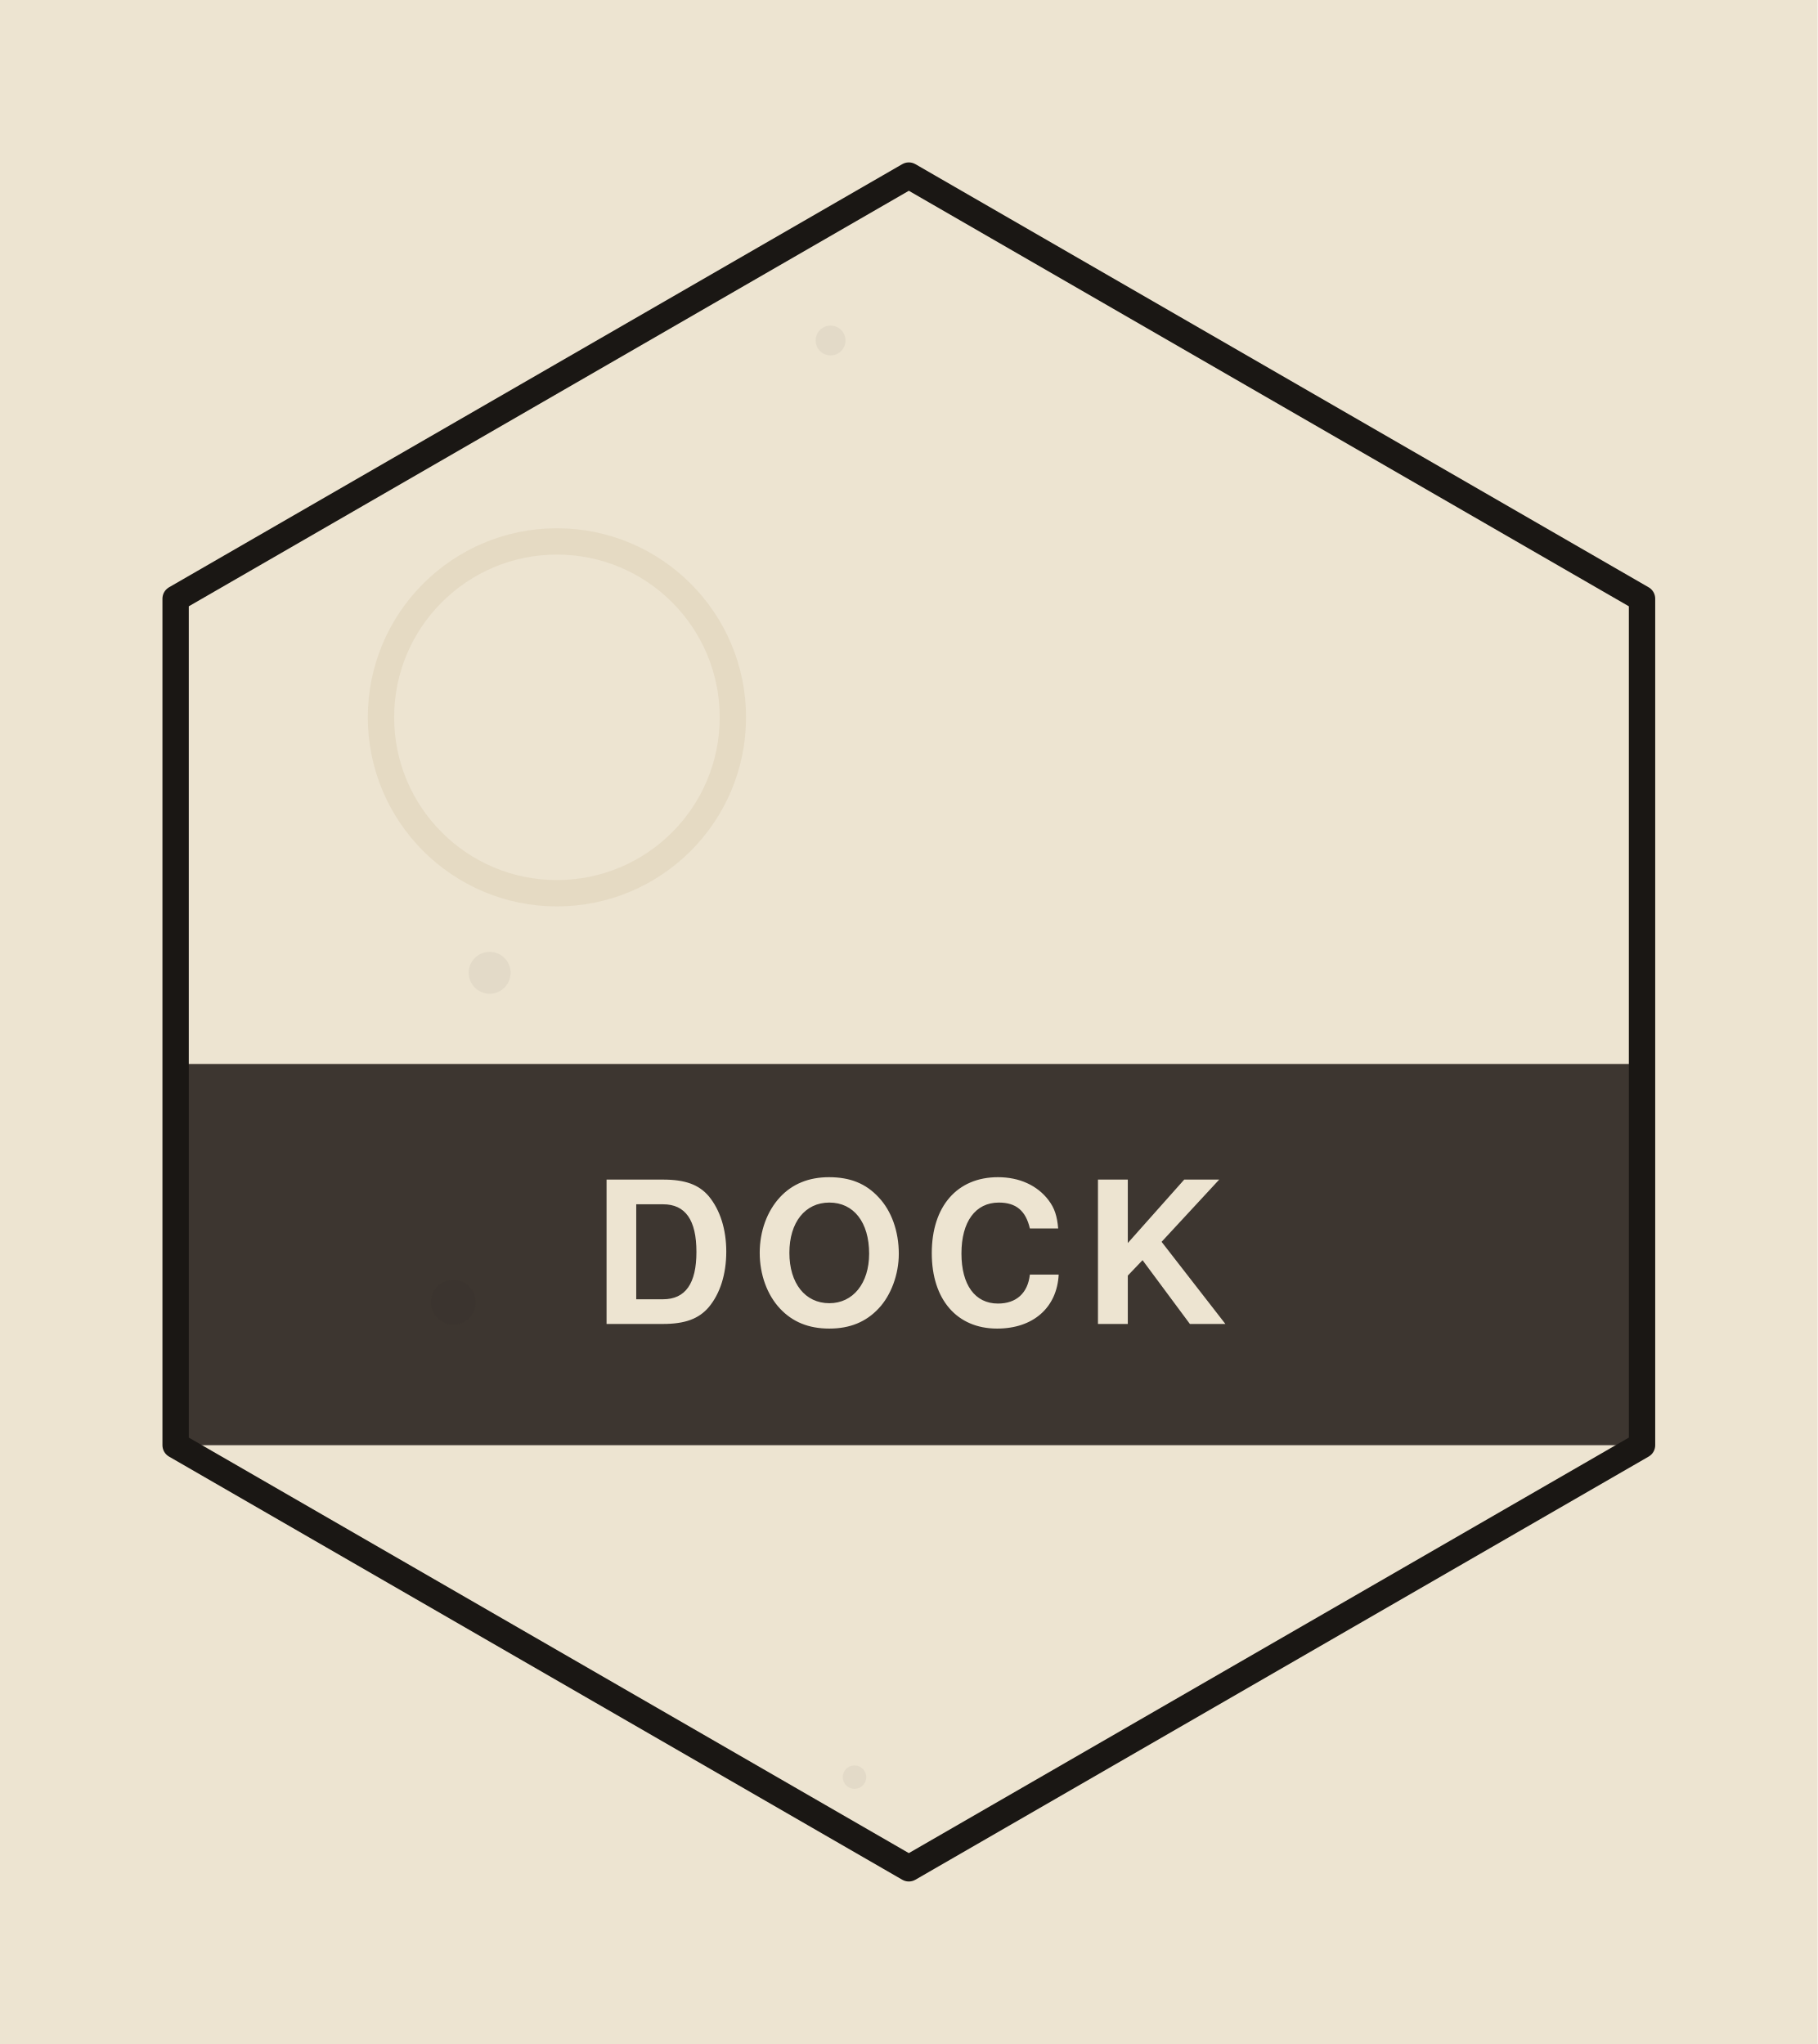
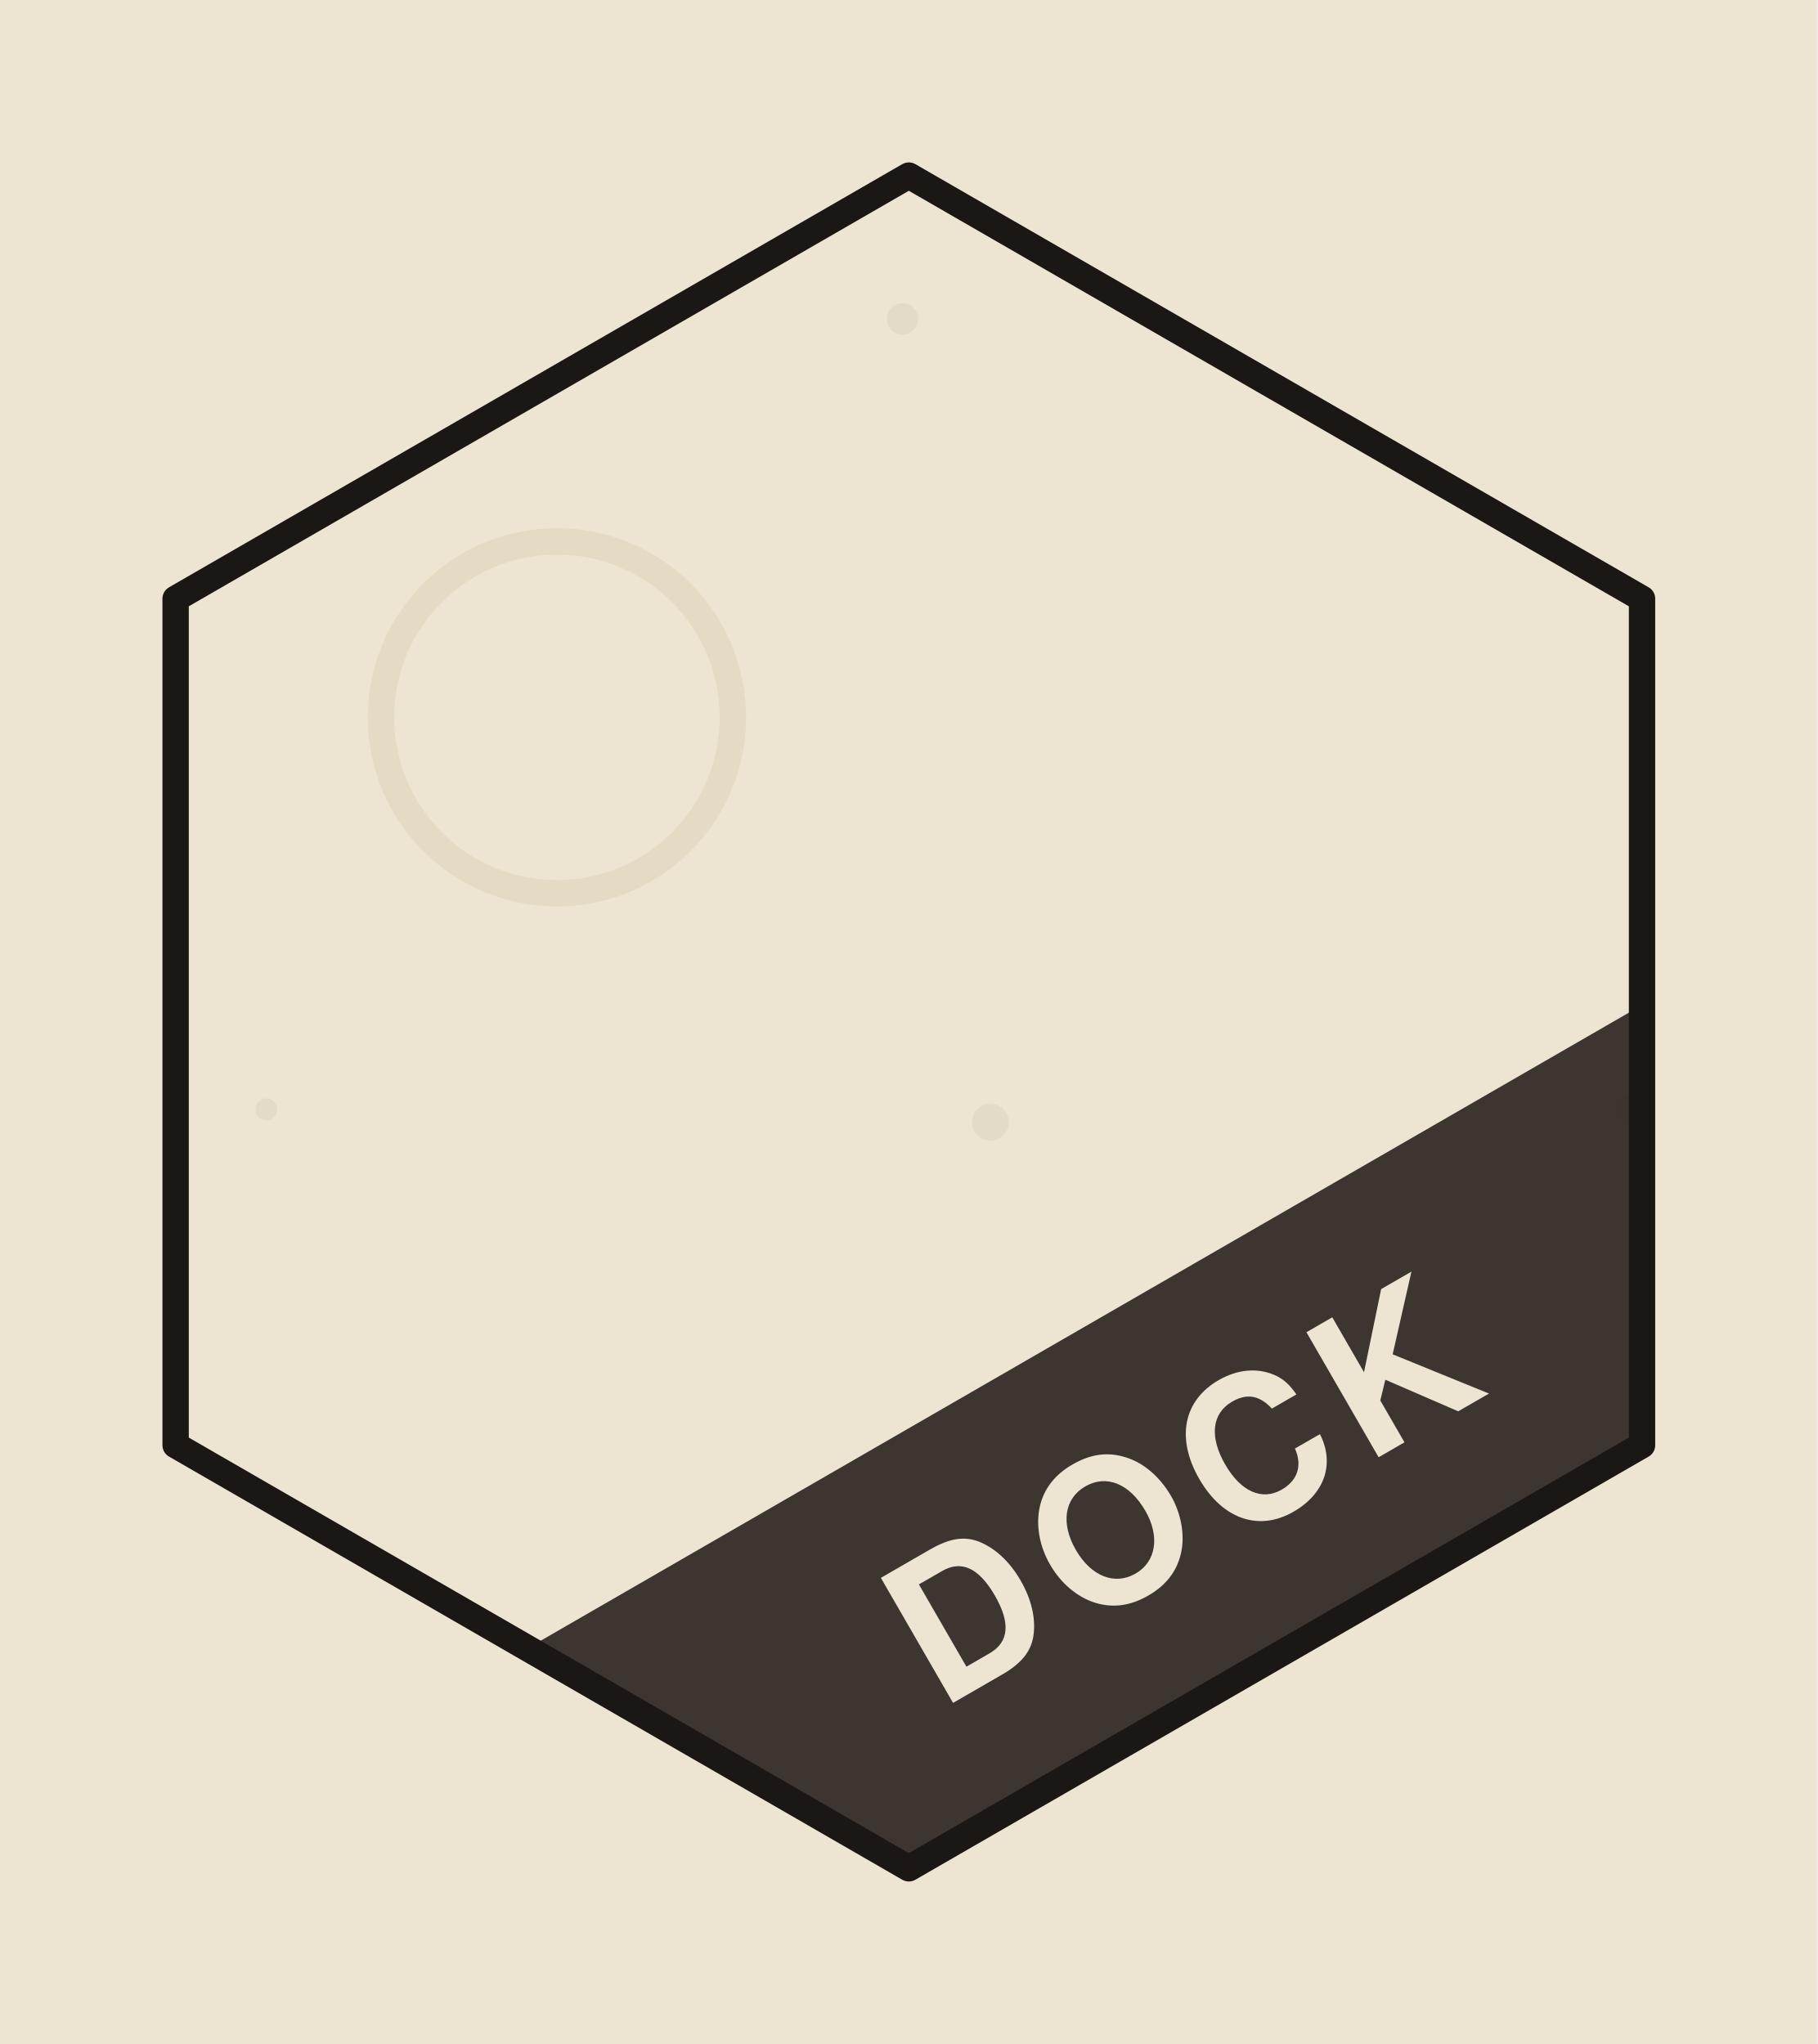
<svg xmlns="http://www.w3.org/2000/svg" viewBox="0 0 165.6 186.27" width="165.6" height="186.27" font-family="Georgia, 'Iowan Old Style', 'Times New Roman', serif">
  <defs>
-     <clipPath id="cut-dock">
+     <clipPath id="cut-tile-dock">
      <path d="M 0,-77.13 L 66.8,-38.57 L 66.8,38.57 L 0,77.13 L -66.8,38.57 L -66.8,-38.57 Z" transform="translate(82.8 93.13)" />
    </clipPath>
  </defs>
  <g id="wash">
    <rect x="0" y="0" width="165.6" height="186.27" fill="#EDE4D1" />
-     <g clip-path="url(#cut-dock)">
+     <g clip-path="url(#cut-tile-dock)">
    
  </g>
  </g>
  <g id="ink" fill="#1A1714">
-     <g clip-path="url(#cut-dock)">
-       <rect x="14" y="96.96" width="137.6" height="34.74" fill="#3D3630" />
-       <text x="82.8" y="120.65" font-size="18.04" text-anchor="middle" font-family="Helvetica, Arial, sans-serif" font-weight="bold" letter-spacing="1.6" fill="#EDE4D1">DOCK</text>
+     <g clip-path="url(#cut-tile-dock)">
+       <path d="M 82.8,170.27 L 149.6,131.7 L 149.6,91.59 L 48.06,150.21 Z" fill="#3D3630" />
+       <g transform="rotate(-30 107.52 135.94)">
+         <text x="107.52" y="142.26" font-size="18.04" text-anchor="middle" font-family="Helvetica, Arial, sans-serif" font-weight="bold" letter-spacing="1.6" fill="#EDE4D1">DOCK</text>
+       </g>
    </g>
    <path d="M 0,-77.13 L 66.8,-38.57 L 66.8,38.57 L 0,77.13 L -66.8,38.57 L -66.8,-38.57 Z" transform="translate(82.8 93.13)" fill="none" stroke="#1A1714" stroke-width="2.4" stroke-linejoin="round" />
  </g>
-   <g id="grime" clip-path="url(#cut-dock)">
+   <g id="grime" clip-path="url(#cut-tile-dock)">
    <g fill="#1A1714" opacity="0.05">
-       <circle cx="77.85" cy="161.95" r="1.07" />
-       <circle cx="108.82" cy="159" r="0.93" />
-       <circle cx="44.61" cy="88.65" r="1.91" />
-       <circle cx="41.3" cy="118.67" r="2.05" />
-       <circle cx="75.67" cy="31.03" r="1.36" />
+       <circle cx="148.66" cy="101.11" r="1.43" />
+       <circle cx="90.23" cy="102.27" r="1.68" />
+       <circle cx="24.27" cy="101.1" r="1" />
+       <circle cx="133.94" cy="18.72" r="0.99" />
+       <circle cx="82.22" cy="29.06" r="1.43" />
    </g>
    <circle cx="50.74" cy="65.37" r="16.03" fill="none" stroke="#D9CBAF" stroke-width="2.4" opacity="0.4" />
  </g>
</svg>
